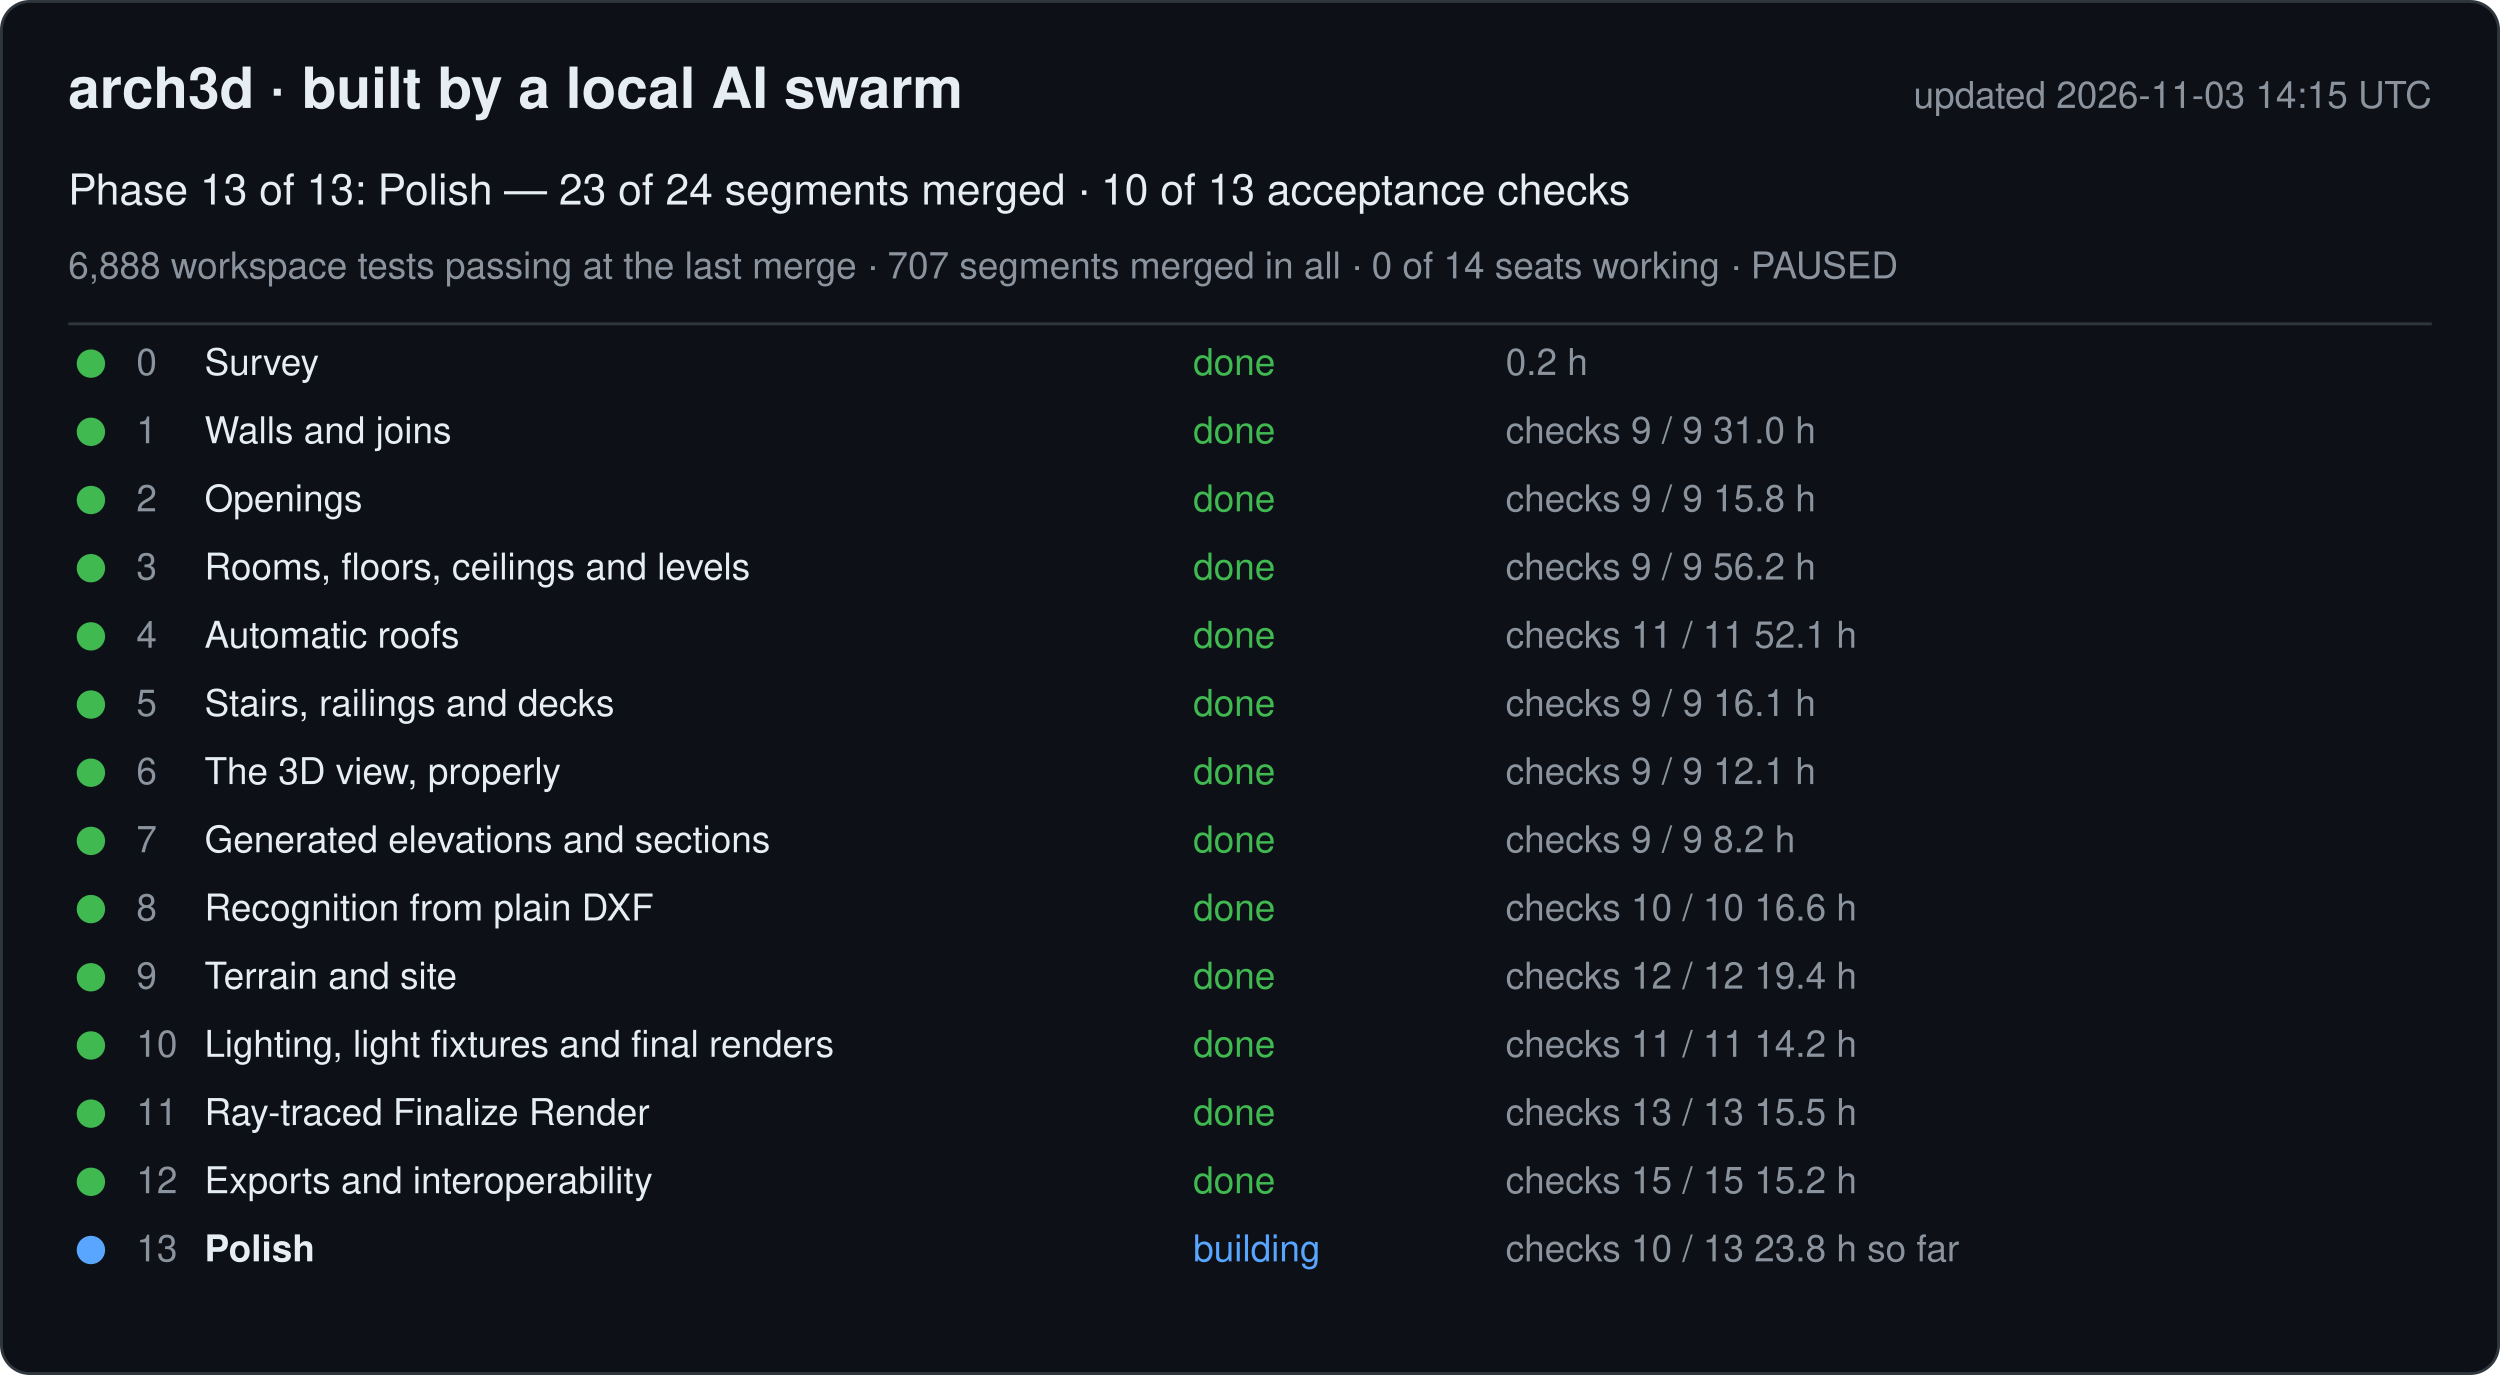
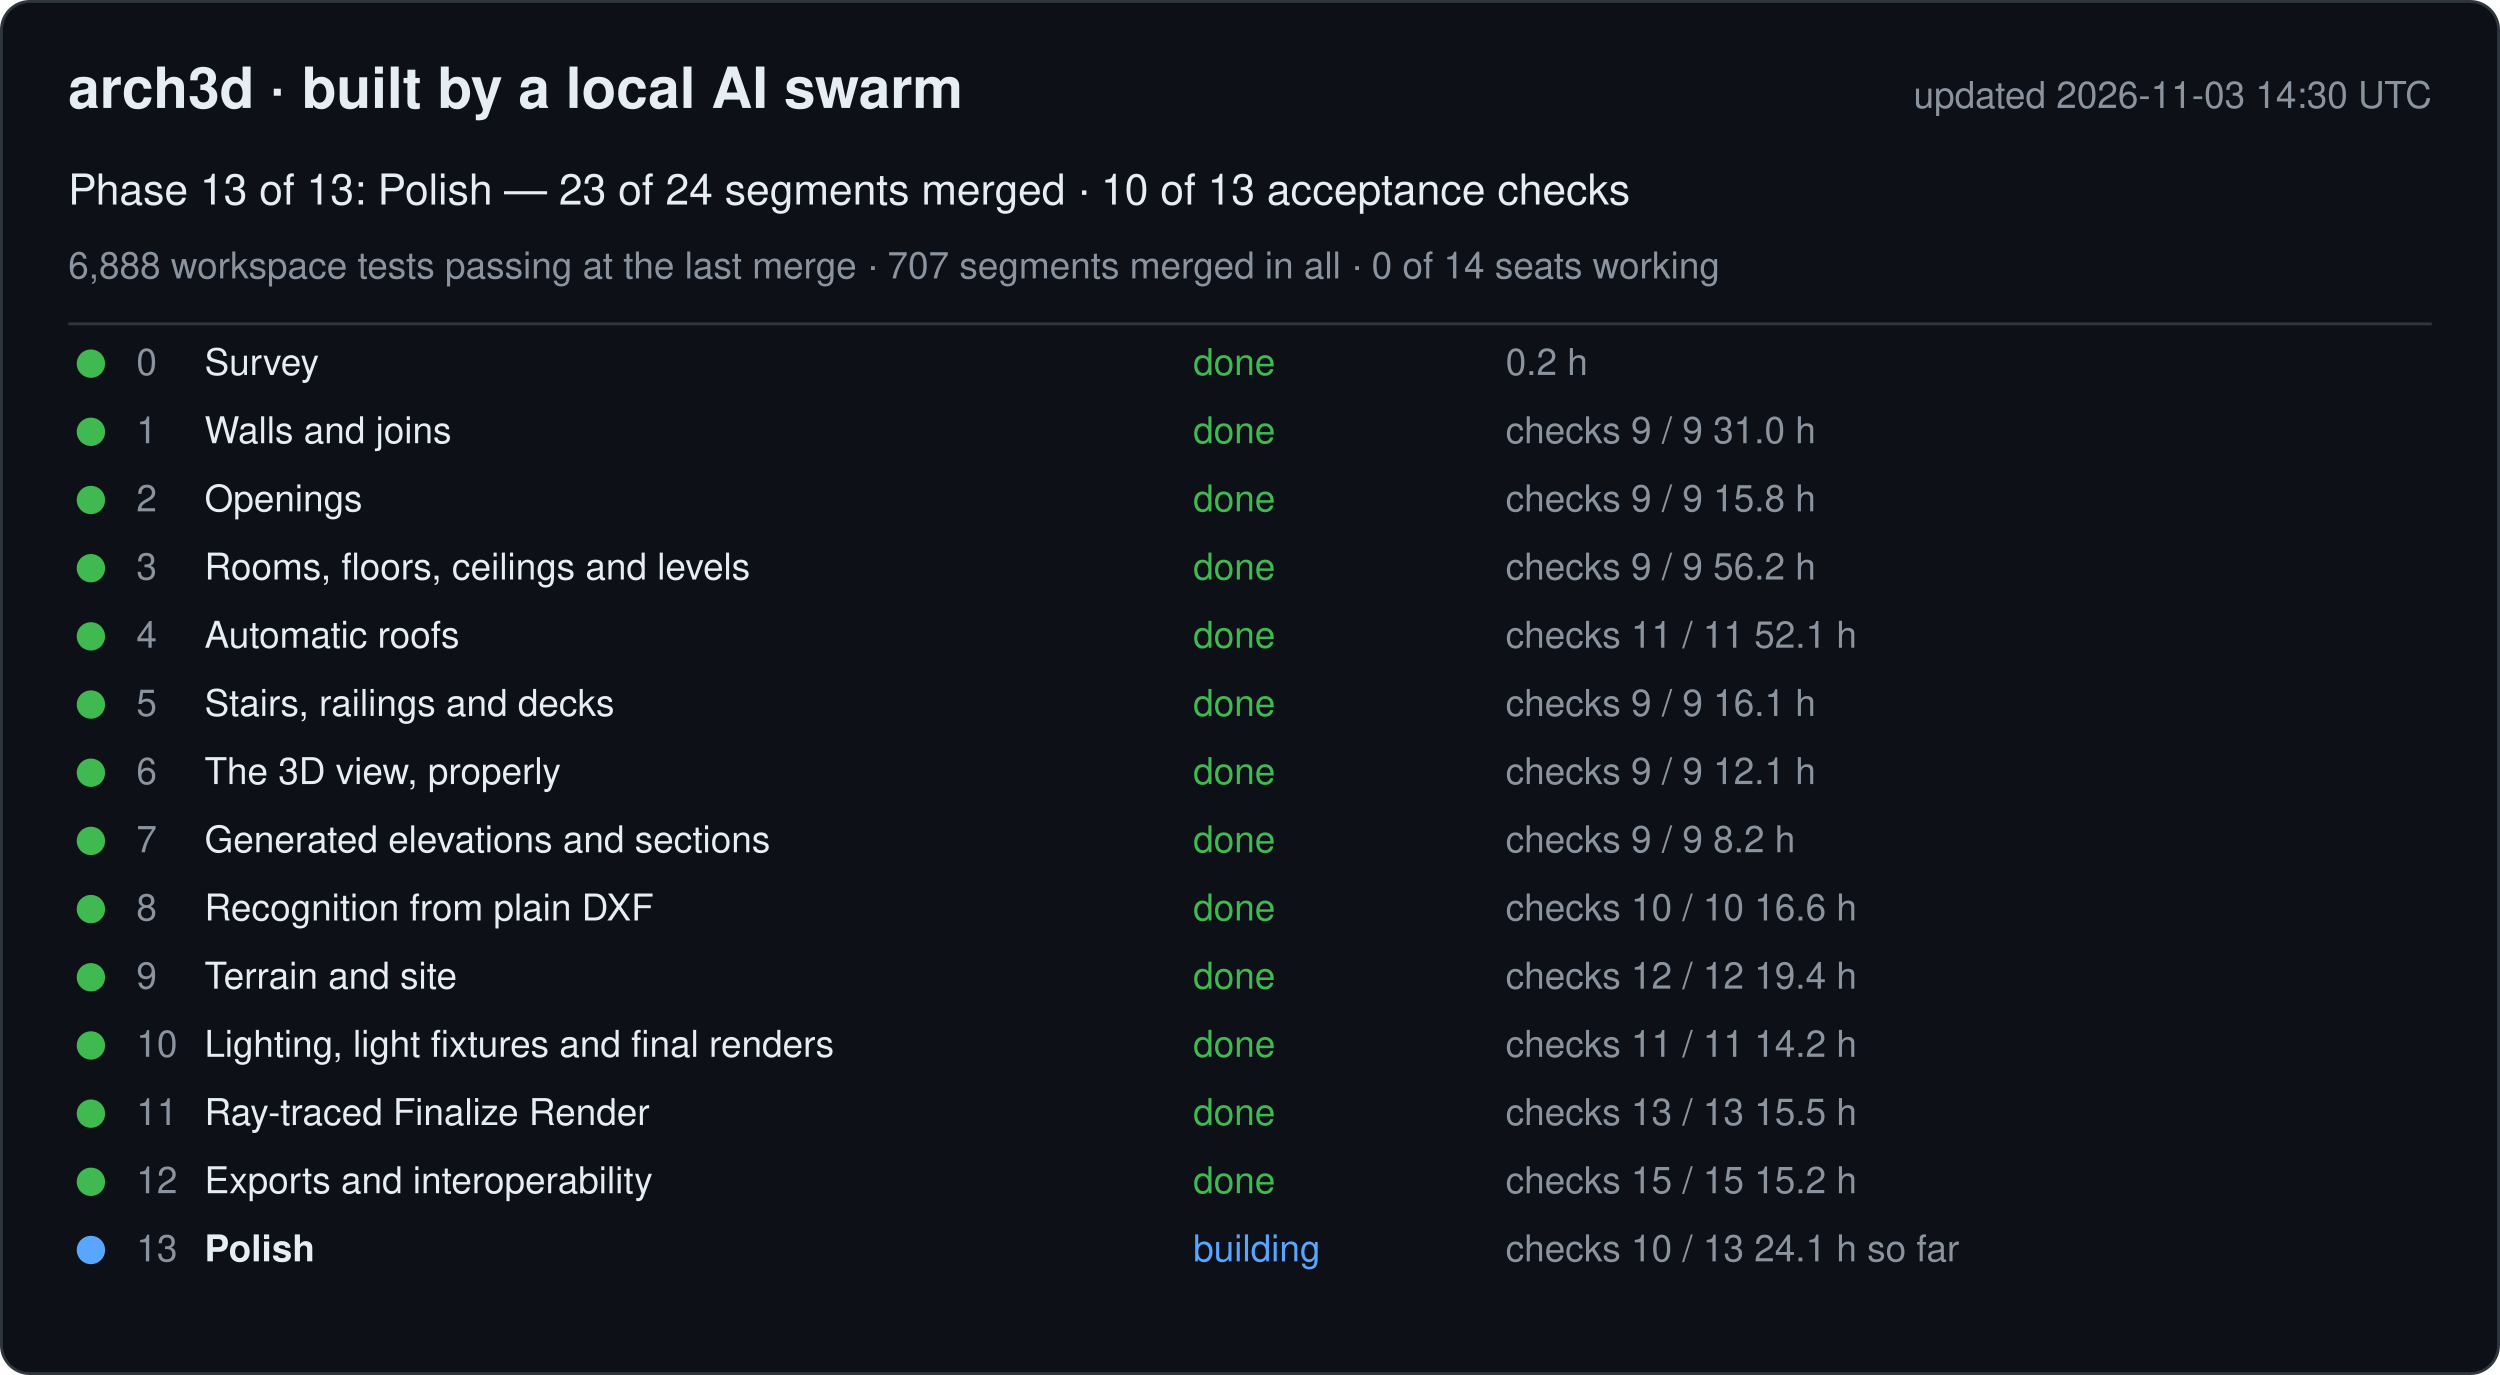
<svg xmlns="http://www.w3.org/2000/svg" width="880" height="484" viewBox="0 0 880 484" font-family="-apple-system, Segoe UI, Helvetica, Arial, sans-serif">
  <rect x="0.5" y="0.5" width="879" height="483" rx="10" fill="#0d1117" stroke="#30363d" />
  <text x="24" y="38" font-size="20" font-weight="600" fill="#e6edf3">arch3d · built by a local AI swarm</text>
-   <text x="856" y="38" font-size="13" fill="#8b949e" text-anchor="end">updated 2026-11-03 14:15 UTC</text>
+   <text x="856" y="38" font-size="13" fill="#8b949e" text-anchor="end">updated 2026-11-03 14:30 UTC</text>
  <text x="24" y="72" font-size="15" fill="#e6edf3">Phase 13 of 13: Polish — 23 of 24 segments merged · 10 of 13 acceptance checks</text>
-   <text x="24" y="98" font-size="13" fill="#8b949e">6,888 workspace tests passing at the last merge · 707 segments merged in all · 0 of 14 seats working · PAUSED</text>
+   <text x="24" y="98" font-size="13" fill="#8b949e">6,888 workspace tests passing at the last merge · 707 segments merged in all · 0 of 14 seats working</text>
  <line x1="24" y1="114" x2="856" y2="114" stroke="#30363d" />
  <g data-phase="0">
    <circle cx="32" cy="128" r="5" fill="#3fb950" />
    <text x="48" y="132" font-size="13" fill="#8b949e">0</text>
    <text x="72" y="132" font-size="13" fill="#e6edf3">Survey</text>
    <text x="420" y="132" font-size="13" fill="#3fb950">done</text>
    <text x="530" y="132" font-size="13" fill="#8b949e">0.2 h</text>
  </g>
  <g data-phase="1">
    <circle cx="32" cy="152" r="5" fill="#3fb950" />
    <text x="48" y="156" font-size="13" fill="#8b949e">1</text>
    <text x="72" y="156" font-size="13" fill="#e6edf3">Walls and joins</text>
    <text x="420" y="156" font-size="13" fill="#3fb950">done</text>
    <text x="530" y="156" font-size="13" fill="#8b949e">checks 9 / 9   31.0 h</text>
  </g>
  <g data-phase="2">
    <circle cx="32" cy="176" r="5" fill="#3fb950" />
    <text x="48" y="180" font-size="13" fill="#8b949e">2</text>
    <text x="72" y="180" font-size="13" fill="#e6edf3">Openings</text>
    <text x="420" y="180" font-size="13" fill="#3fb950">done</text>
    <text x="530" y="180" font-size="13" fill="#8b949e">checks 9 / 9   15.8 h</text>
  </g>
  <g data-phase="3">
    <circle cx="32" cy="200" r="5" fill="#3fb950" />
    <text x="48" y="204" font-size="13" fill="#8b949e">3</text>
    <text x="72" y="204" font-size="13" fill="#e6edf3">Rooms, floors, ceilings and levels</text>
    <text x="420" y="204" font-size="13" fill="#3fb950">done</text>
    <text x="530" y="204" font-size="13" fill="#8b949e">checks 9 / 9   56.2 h</text>
  </g>
  <g data-phase="4">
    <circle cx="32" cy="224" r="5" fill="#3fb950" />
    <text x="48" y="228" font-size="13" fill="#8b949e">4</text>
    <text x="72" y="228" font-size="13" fill="#e6edf3">Automatic roofs</text>
    <text x="420" y="228" font-size="13" fill="#3fb950">done</text>
    <text x="530" y="228" font-size="13" fill="#8b949e">checks 11 / 11   52.1 h</text>
  </g>
  <g data-phase="5">
    <circle cx="32" cy="248" r="5" fill="#3fb950" />
    <text x="48" y="252" font-size="13" fill="#8b949e">5</text>
    <text x="72" y="252" font-size="13" fill="#e6edf3">Stairs, railings and decks</text>
    <text x="420" y="252" font-size="13" fill="#3fb950">done</text>
    <text x="530" y="252" font-size="13" fill="#8b949e">checks 9 / 9   16.1 h</text>
  </g>
  <g data-phase="6">
    <circle cx="32" cy="272" r="5" fill="#3fb950" />
    <text x="48" y="276" font-size="13" fill="#8b949e">6</text>
    <text x="72" y="276" font-size="13" fill="#e6edf3">The 3D view, properly</text>
    <text x="420" y="276" font-size="13" fill="#3fb950">done</text>
    <text x="530" y="276" font-size="13" fill="#8b949e">checks 9 / 9   12.1 h</text>
  </g>
  <g data-phase="7">
    <circle cx="32" cy="296" r="5" fill="#3fb950" />
    <text x="48" y="300" font-size="13" fill="#8b949e">7</text>
    <text x="72" y="300" font-size="13" fill="#e6edf3">Generated elevations and sections</text>
    <text x="420" y="300" font-size="13" fill="#3fb950">done</text>
    <text x="530" y="300" font-size="13" fill="#8b949e">checks 9 / 9   8.2 h</text>
  </g>
  <g data-phase="8">
    <circle cx="32" cy="320" r="5" fill="#3fb950" />
    <text x="48" y="324" font-size="13" fill="#8b949e">8</text>
    <text x="72" y="324" font-size="13" fill="#e6edf3">Recognition from plain DXF</text>
    <text x="420" y="324" font-size="13" fill="#3fb950">done</text>
    <text x="530" y="324" font-size="13" fill="#8b949e">checks 10 / 10   16.6 h</text>
  </g>
  <g data-phase="9">
    <circle cx="32" cy="344" r="5" fill="#3fb950" />
    <text x="48" y="348" font-size="13" fill="#8b949e">9</text>
    <text x="72" y="348" font-size="13" fill="#e6edf3">Terrain and site</text>
    <text x="420" y="348" font-size="13" fill="#3fb950">done</text>
    <text x="530" y="348" font-size="13" fill="#8b949e">checks 12 / 12   19.4 h</text>
  </g>
  <g data-phase="10">
    <circle cx="32" cy="368" r="5" fill="#3fb950" />
    <text x="48" y="372" font-size="13" fill="#8b949e">10</text>
    <text x="72" y="372" font-size="13" fill="#e6edf3">Lighting, light fixtures and final renders</text>
    <text x="420" y="372" font-size="13" fill="#3fb950">done</text>
    <text x="530" y="372" font-size="13" fill="#8b949e">checks 11 / 11   14.2 h</text>
  </g>
  <g data-phase="11">
    <circle cx="32" cy="392" r="5" fill="#3fb950" />
    <text x="48" y="396" font-size="13" fill="#8b949e">11</text>
    <text x="72" y="396" font-size="13" fill="#e6edf3">Ray-traced Finalize Render</text>
    <text x="420" y="396" font-size="13" fill="#3fb950">done</text>
    <text x="530" y="396" font-size="13" fill="#8b949e">checks 13 / 13   15.5 h</text>
  </g>
  <g data-phase="12">
    <circle cx="32" cy="416" r="5" fill="#3fb950" />
    <text x="48" y="420" font-size="13" fill="#8b949e">12</text>
    <text x="72" y="420" font-size="13" fill="#e6edf3">Exports and interoperability</text>
    <text x="420" y="420" font-size="13" fill="#3fb950">done</text>
    <text x="530" y="420" font-size="13" fill="#8b949e">checks 15 / 15   15.2 h</text>
  </g>
  <g data-phase="13">
    <circle cx="32" cy="440" r="5" fill="#58a6ff" />
    <text x="48" y="444" font-size="13" fill="#8b949e">13</text>
    <text x="72" y="444" font-size="13" fill="#e6edf3" font-weight="600">Polish</text>
    <text x="420" y="444" font-size="13" fill="#58a6ff">building</text>
-     <text x="530" y="444" font-size="13" fill="#8b949e">checks 10 / 13   23.8 h so far</text>
+     <text x="530" y="444" font-size="13" fill="#8b949e">checks 10 / 13   24.1 h so far</text>
  </g>
</svg>
